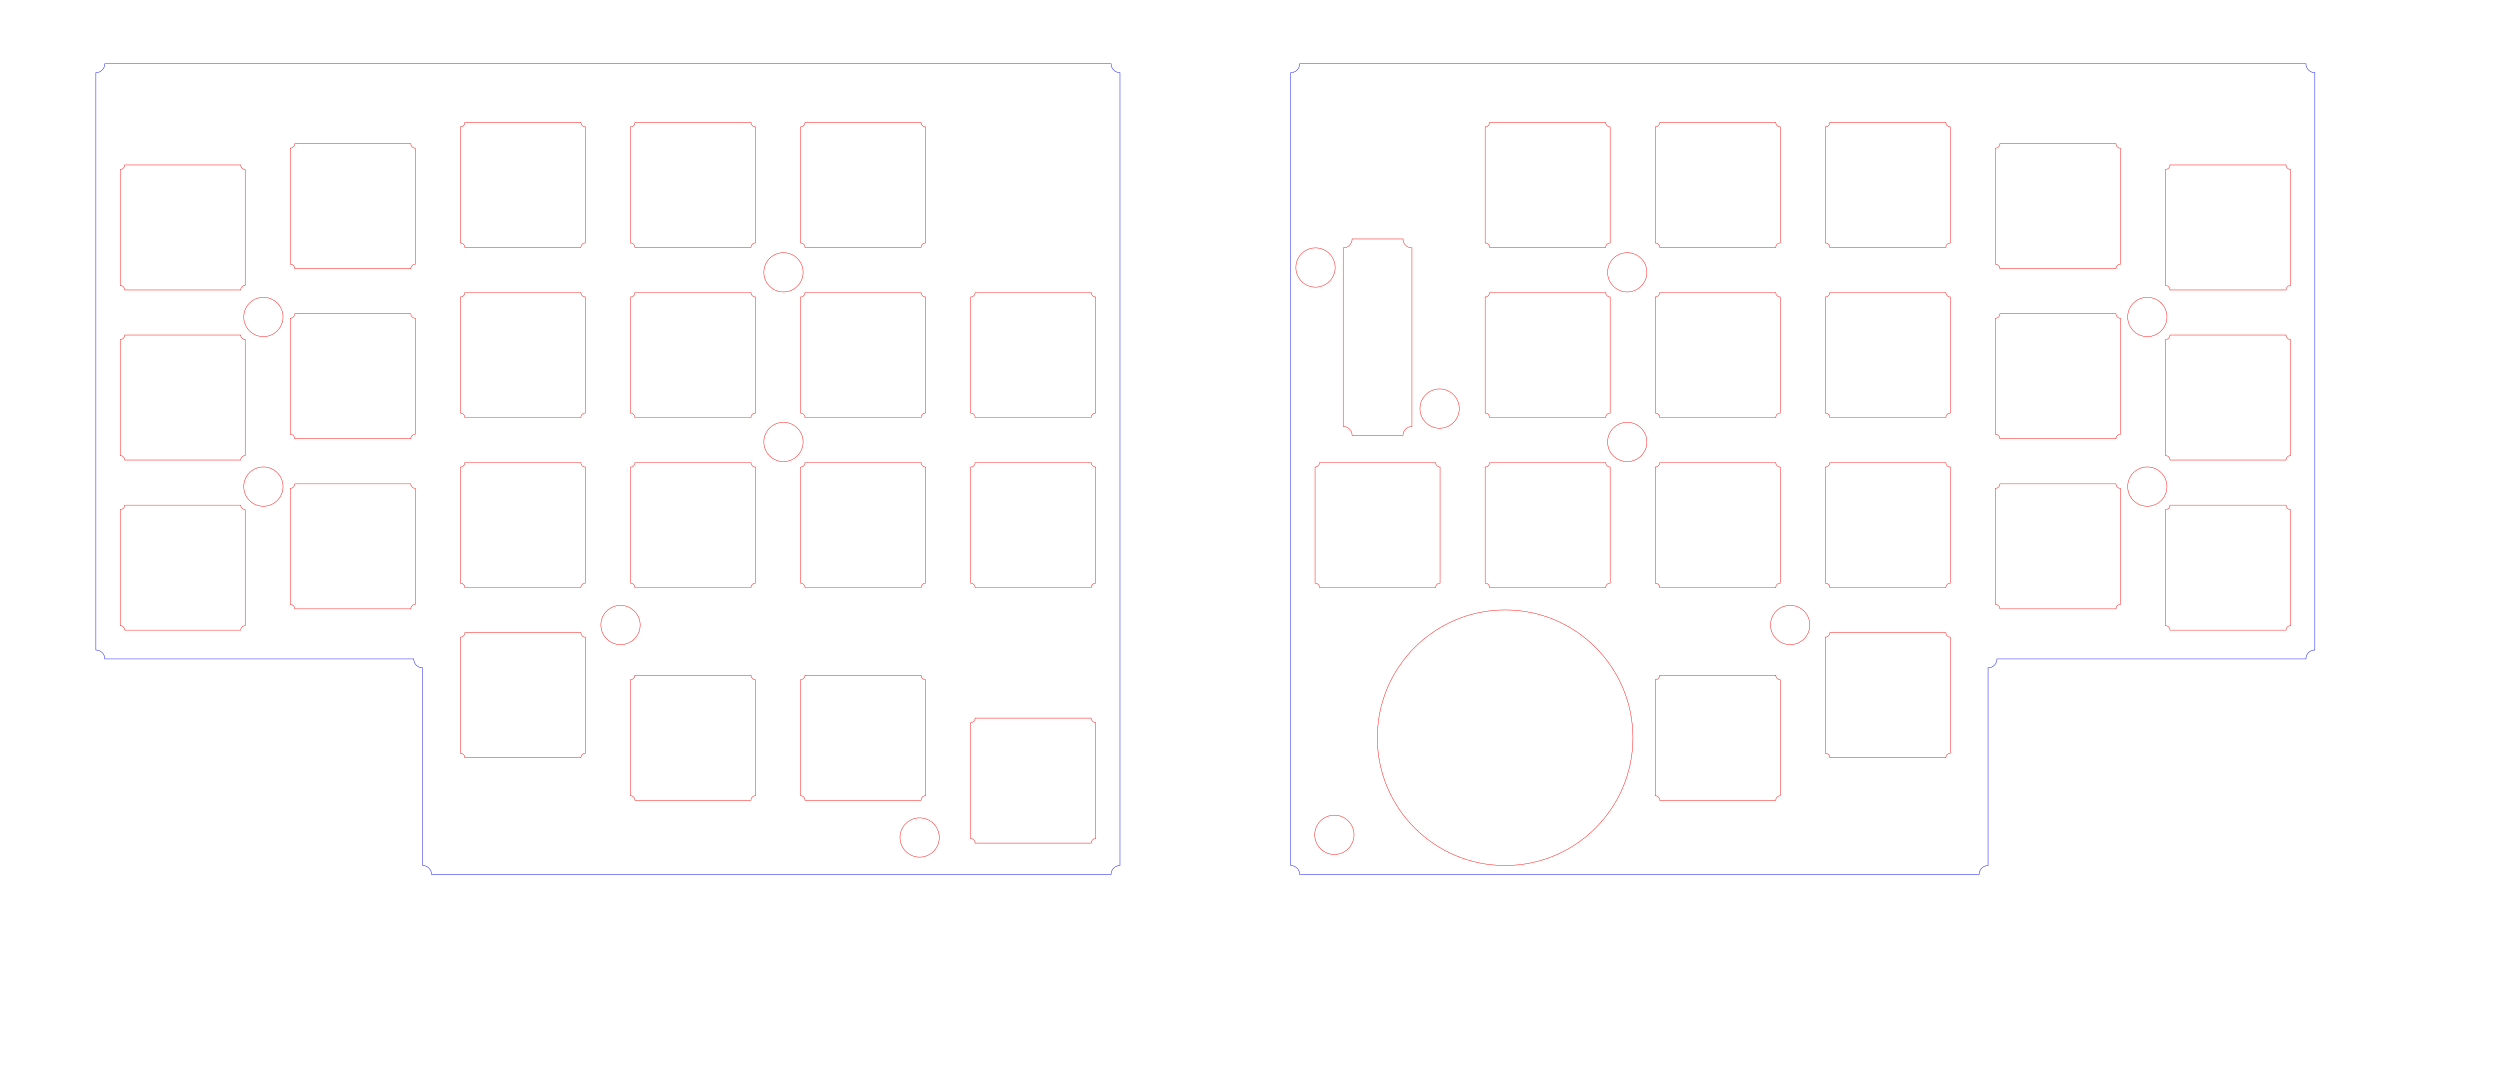
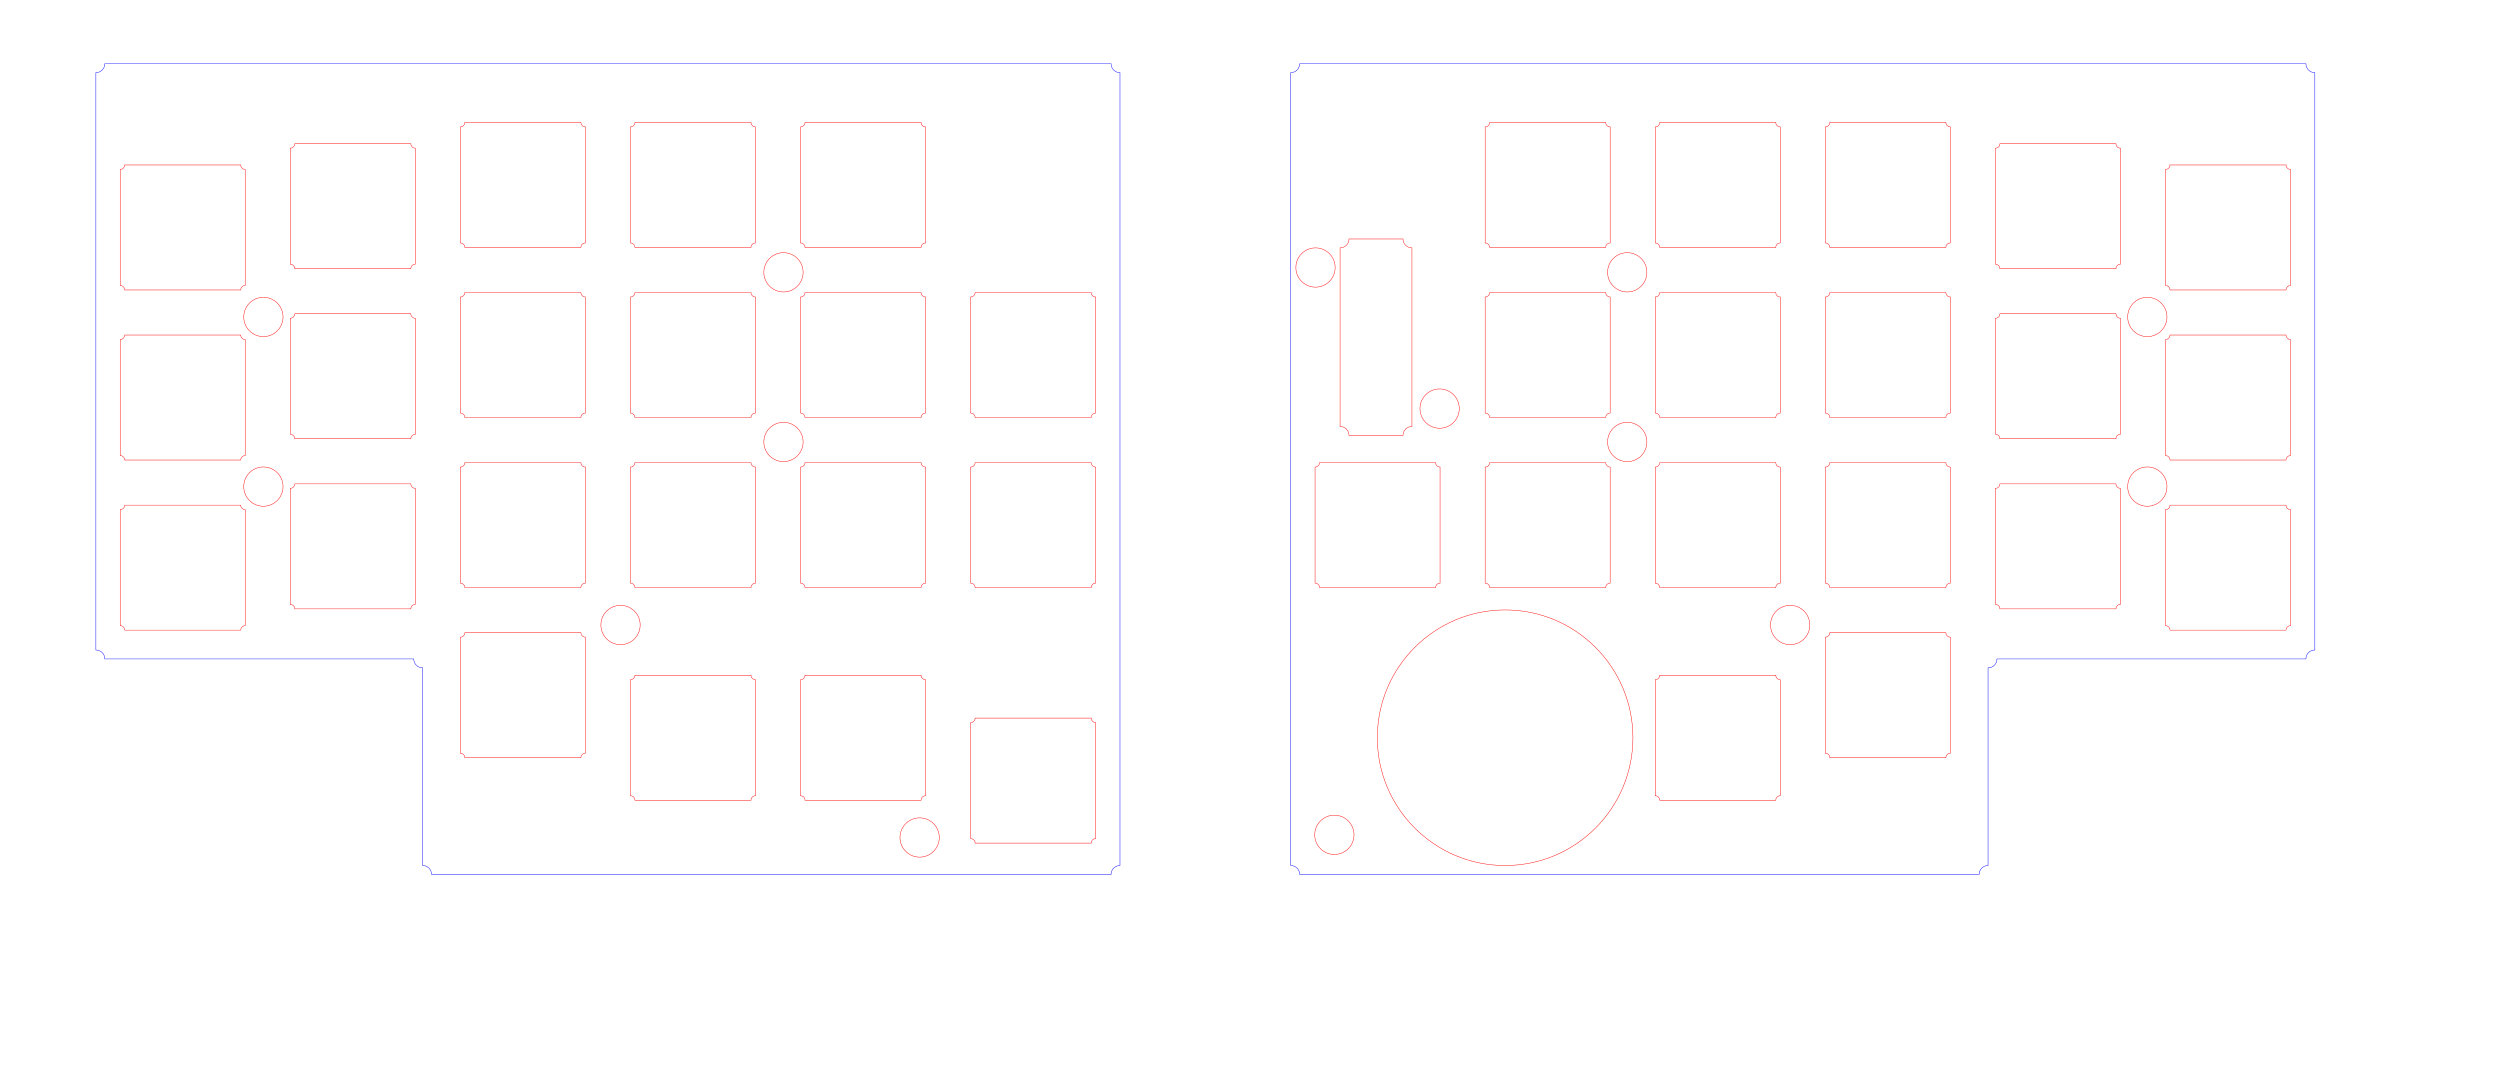
<svg xmlns="http://www.w3.org/2000/svg" version="1.1" width="280.0mm" height="120.0mm" viewBox="0 0 280.0 120.0">
  <g id="CUT2" style="fill:none;stroke:#0000ff;stroke-width:0.05">
    <path d="M 10.738 8.137 A 1 1 0 0 0 11.738 7.138 L 124.438 7.138 A 1 1 0 0 0 125.438 8.137 L 125.438 96.938 A 1 1 0 0 0 124.438 97.938 L 48.337 97.938 A 1 1 0 0 0 47.337 96.938 L 47.337 74.8 A 1 1 0 0 1 46.337 73.8 L 11.738 73.8 A 1 1 0 0 0 10.738 72.8 L 10.738 8.137 Z" />
    <path d="M 144.562 8.137 A 1 1 0 0 0 145.562 7.138 L 258.262 7.138 A 1 1 0 0 0 259.262 8.137 L 259.262 72.8 A 1 1 0 0 0 258.262 73.8 L 223.662 73.8 A 1 1 0 0 1 222.662 74.8 L 222.662 96.938 A 1 1 0 0 0 221.662 97.938 L 145.562 97.938 A 1 1 0 0 0 144.562 96.938 L 144.562 8.137 Z" />
  </g>
  <g id="CUT1" style="fill:none;stroke:#ff0000;stroke-width:0.05">
    <path d="M 13.463 18.975 A 0.5 0.5 0 0 0 13.963 18.475 L 26.962 18.475 A 0.5 0.5 0 0 0 27.462 18.975 L 27.462 31.975 A 0.5 0.5 0 0 0 26.962 32.475 L 13.963 32.475 A 0.5 0.5 0 0 0 13.463 31.975 L 13.463 18.975 Z" />
    <path d="M 13.463 38.025 A 0.5 0.5 0 0 0 13.963 37.525 L 26.962 37.525 A 0.5 0.5 0 0 0 27.462 38.025 L 27.462 51.025 A 0.5 0.5 0 0 0 26.962 51.525 L 13.963 51.525 A 0.5 0.5 0 0 0 13.463 51.025 L 13.463 38.025 Z" />
    <path d="M 13.463 57.075 A 0.5 0.5 0 0 0 13.963 56.575 L 26.962 56.575 A 0.5 0.5 0 0 0 27.462 57.075 L 27.462 70.075 A 0.5 0.5 0 0 0 26.962 70.575 L 13.963 70.575 A 0.5 0.5 0 0 0 13.463 70.075 L 13.463 57.075 Z" />
    <path d="M 32.513 16.594 A 0.5 0.5 0 0 0 33.013 16.094 L 46.013 16.094 A 0.5 0.5 0 0 0 46.513 16.594 L 46.513 29.594 A 0.5 0.5 0 0 0 46.013 30.094 L 33.013 30.094 A 0.5 0.5 0 0 0 32.513 29.594 L 32.513 16.594 Z" />
    <path d="M 32.513 35.644 A 0.5 0.5 0 0 0 33.013 35.144 L 46.013 35.144 A 0.5 0.5 0 0 0 46.513 35.644 L 46.513 48.644 A 0.5 0.5 0 0 0 46.013 49.144 L 33.013 49.144 A 0.5 0.5 0 0 0 32.513 48.644 L 32.513 35.644 Z" />
    <path d="M 32.513 54.694 A 0.5 0.5 0 0 0 33.013 54.194 L 46.013 54.194 A 0.5 0.5 0 0 0 46.513 54.694 L 46.513 67.694 A 0.5 0.5 0 0 0 46.013 68.194 L 33.013 68.194 A 0.5 0.5 0 0 0 32.513 67.694 L 32.513 54.694 Z" />
    <path d="M 51.562 14.213 A 0.5 0.5 0 0 0 52.062 13.713 L 65.062 13.713 A 0.5 0.5 0 0 0 65.562 14.213 L 65.562 27.212 A 0.5 0.5 0 0 0 65.062 27.712 L 52.062 27.712 A 0.5 0.5 0 0 0 51.562 27.212 L 51.562 14.213 Z" />
    <path d="M 51.562 33.263 A 0.5 0.5 0 0 0 52.062 32.763 L 65.062 32.763 A 0.5 0.5 0 0 0 65.562 33.263 L 65.562 46.263 A 0.5 0.5 0 0 0 65.062 46.763 L 52.062 46.763 A 0.5 0.5 0 0 0 51.562 46.263 L 51.562 33.263 Z" />
    <path d="M 51.562 52.312 A 0.5 0.5 0 0 0 52.062 51.812 L 65.062 51.812 A 0.5 0.5 0 0 0 65.562 52.312 L 65.562 65.312 A 0.5 0.5 0 0 0 65.062 65.812 L 52.062 65.812 A 0.5 0.5 0 0 0 51.562 65.312 L 51.562 52.312 Z" />
    <path d="M 70.612 14.213 A 0.5 0.5 0 0 0 71.112 13.713 L 84.112 13.713 A 0.5 0.5 0 0 0 84.612 14.213 L 84.612 27.212 A 0.5 0.5 0 0 0 84.112 27.712 L 71.112 27.712 A 0.5 0.5 0 0 0 70.612 27.212 L 70.612 14.213 Z" />
    <path d="M 70.612 33.263 A 0.5 0.5 0 0 0 71.112 32.763 L 84.112 32.763 A 0.5 0.5 0 0 0 84.612 33.263 L 84.612 46.263 A 0.5 0.5 0 0 0 84.112 46.763 L 71.112 46.763 A 0.5 0.5 0 0 0 70.612 46.263 L 70.612 33.263 Z" />
    <path d="M 70.612 52.312 A 0.5 0.5 0 0 0 71.112 51.812 L 84.112 51.812 A 0.5 0.5 0 0 0 84.612 52.312 L 84.612 65.312 A 0.5 0.5 0 0 0 84.112 65.812 L 71.112 65.812 A 0.5 0.5 0 0 0 70.612 65.312 L 70.612 52.312 Z" />
    <path d="M 89.662 14.213 A 0.5 0.5 0 0 0 90.162 13.713 L 103.162 13.713 A 0.5 0.5 0 0 0 103.662 14.213 L 103.662 27.212 A 0.5 0.5 0 0 0 103.162 27.712 L 90.162 27.712 A 0.5 0.5 0 0 0 89.662 27.212 L 89.662 14.213 Z" />
    <path d="M 89.662 33.263 A 0.5 0.5 0 0 0 90.162 32.763 L 103.162 32.763 A 0.5 0.5 0 0 0 103.662 33.263 L 103.662 46.263 A 0.5 0.5 0 0 0 103.162 46.763 L 90.162 46.763 A 0.5 0.5 0 0 0 89.662 46.263 L 89.662 33.263 Z" />
    <path d="M 89.662 52.312 A 0.5 0.5 0 0 0 90.162 51.812 L 103.162 51.812 A 0.5 0.5 0 0 0 103.662 52.312 L 103.662 65.312 A 0.5 0.5 0 0 0 103.162 65.812 L 90.162 65.812 A 0.5 0.5 0 0 0 89.662 65.312 L 89.662 52.312 Z" />
    <path d="M 108.713 33.263 A 0.5 0.5 0 0 0 109.213 32.763 L 122.213 32.763 A 0.5 0.5 0 0 0 122.713 33.263 L 122.713 46.263 A 0.5 0.5 0 0 0 122.213 46.763 L 109.213 46.763 A 0.5 0.5 0 0 0 108.713 46.263 L 108.713 33.263 Z" />
    <path d="M 108.713 52.312 A 0.5 0.5 0 0 0 109.213 51.812 L 122.213 51.812 A 0.5 0.5 0 0 0 122.713 52.312 L 122.713 65.312 A 0.5 0.5 0 0 0 122.213 65.812 L 109.213 65.812 A 0.5 0.5 0 0 0 108.713 65.312 L 108.713 52.312 Z" />
    <path d="M 51.562 71.362 A 0.5 0.5 0 0 0 52.062 70.862 L 65.062 70.862 A 0.5 0.5 0 0 0 65.562 71.362 L 65.562 84.362 A 0.5 0.5 0 0 0 65.062 84.862 L 52.062 84.862 A 0.5 0.5 0 0 0 51.562 84.362 L 51.562 71.362 Z" />
    <path d="M 70.612 76.125 A 0.5 0.5 0 0 0 71.112 75.625 L 84.112 75.625 A 0.5 0.5 0 0 0 84.612 76.125 L 84.612 89.125 A 0.5 0.5 0 0 0 84.112 89.625 L 71.112 89.625 A 0.5 0.5 0 0 0 70.612 89.125 L 70.612 76.125 Z" />
    <path d="M 89.662 76.125 A 0.5 0.5 0 0 0 90.162 75.625 L 103.162 75.625 A 0.5 0.5 0 0 0 103.662 76.125 L 103.662 89.125 A 0.5 0.5 0 0 0 103.162 89.625 L 90.162 89.625 A 0.5 0.5 0 0 0 89.662 89.125 L 89.662 76.125 Z" />
    <path d="M 108.713 80.925 A 0.5 0.5 0 0 0 109.213 80.425 L 122.213 80.425 A 0.5 0.5 0 0 0 122.713 80.925 L 122.713 93.925 A 0.5 0.5 0 0 0 122.213 94.425 L 109.213 94.425 A 0.5 0.5 0 0 0 108.713 93.925 L 108.713 80.925 Z" />
    <path d="M 85.55 30.5 A 2.2 2.2 0 1 0 89.95 30.5 A 2.2 2.2 0 1 0 85.55 30.5 Z" />
    <path d="M 27.3 35.5 A 2.2 2.2 0 1 0 31.7 35.5 A 2.2 2.2 0 1 0 27.3 35.5 Z" />
    <path d="M 27.3 54.5 A 2.2 2.2 0 1 0 31.7 54.5 A 2.2 2.2 0 1 0 27.3 54.5 Z" />
    <path d="M 85.55 49.5 A 2.2 2.2 0 1 0 89.95 49.5 A 2.2 2.2 0 1 0 85.55 49.5 Z" />
    <path d="M 100.8 93.8 A 2.2 2.2 0 1 0 105.2 93.8 A 2.2 2.2 0 1 0 100.8 93.8 Z" />
    <path d="M 67.3 70 A 2.2 2.2 0 1 0 71.7 70 A 2.2 2.2 0 1 0 67.3 70 Z" />
    <path d="M 242.537 18.975 A 0.5 0.5 0 0 0 243.037 18.475 L 256.038 18.475 A 0.5 0.5 0 0 0 256.538 18.975 L 256.538 31.975 A 0.5 0.5 0 0 0 256.038 32.475 L 243.037 32.475 A 0.5 0.5 0 0 0 242.537 31.975 L 242.537 18.975 Z" />
    <path d="M 242.537 38.025 A 0.5 0.5 0 0 0 243.037 37.525 L 256.038 37.525 A 0.5 0.5 0 0 0 256.538 38.025 L 256.538 51.025 A 0.5 0.5 0 0 0 256.038 51.525 L 243.037 51.525 A 0.5 0.5 0 0 0 242.537 51.025 L 242.537 38.025 Z" />
    <path d="M 242.537 57.075 A 0.5 0.5 0 0 0 243.037 56.575 L 256.038 56.575 A 0.5 0.5 0 0 0 256.538 57.075 L 256.538 70.075 A 0.5 0.5 0 0 0 256.038 70.575 L 243.037 70.575 A 0.5 0.5 0 0 0 242.537 70.075 L 242.537 57.075 Z" />
    <path d="M 223.488 16.594 A 0.5 0.5 0 0 0 223.988 16.094 L 236.988 16.094 A 0.5 0.5 0 0 0 237.488 16.594 L 237.488 29.594 A 0.5 0.5 0 0 0 236.988 30.094 L 223.988 30.094 A 0.5 0.5 0 0 0 223.488 29.594 L 223.488 16.594 Z" />
    <path d="M 223.488 35.644 A 0.5 0.5 0 0 0 223.988 35.144 L 236.988 35.144 A 0.5 0.5 0 0 0 237.488 35.644 L 237.488 48.644 A 0.5 0.5 0 0 0 236.988 49.144 L 223.988 49.144 A 0.5 0.5 0 0 0 223.488 48.644 L 223.488 35.644 Z" />
    <path d="M 223.488 54.694 A 0.5 0.5 0 0 0 223.988 54.194 L 236.988 54.194 A 0.5 0.5 0 0 0 237.488 54.694 L 237.488 67.694 A 0.5 0.5 0 0 0 236.988 68.194 L 223.988 68.194 A 0.5 0.5 0 0 0 223.488 67.694 L 223.488 54.694 Z" />
    <path d="M 204.438 14.213 A 0.5 0.5 0 0 0 204.938 13.713 L 217.938 13.713 A 0.5 0.5 0 0 0 218.438 14.213 L 218.438 27.212 A 0.5 0.5 0 0 0 217.938 27.712 L 204.938 27.712 A 0.5 0.5 0 0 0 204.438 27.212 L 204.438 14.213 Z" />
    <path d="M 204.438 33.263 A 0.5 0.5 0 0 0 204.938 32.763 L 217.938 32.763 A 0.5 0.5 0 0 0 218.438 33.263 L 218.438 46.263 A 0.5 0.5 0 0 0 217.938 46.763 L 204.938 46.763 A 0.5 0.5 0 0 0 204.438 46.263 L 204.438 33.263 Z" />
    <path d="M 204.438 52.312 A 0.5 0.5 0 0 0 204.938 51.812 L 217.938 51.812 A 0.5 0.5 0 0 0 218.438 52.312 L 218.438 65.312 A 0.5 0.5 0 0 0 217.938 65.812 L 204.938 65.812 A 0.5 0.5 0 0 0 204.438 65.312 L 204.438 52.312 Z" />
    <path d="M 185.387 14.213 A 0.5 0.5 0 0 0 185.887 13.713 L 198.887 13.713 A 0.5 0.5 0 0 0 199.387 14.213 L 199.387 27.212 A 0.5 0.5 0 0 0 198.887 27.712 L 185.887 27.712 A 0.5 0.5 0 0 0 185.387 27.212 L 185.387 14.213 Z" />
    <path d="M 185.387 33.263 A 0.5 0.5 0 0 0 185.887 32.763 L 198.887 32.763 A 0.5 0.5 0 0 0 199.387 33.263 L 199.387 46.263 A 0.5 0.5 0 0 0 198.887 46.763 L 185.887 46.763 A 0.5 0.5 0 0 0 185.387 46.263 L 185.387 33.263 Z" />
    <path d="M 185.387 52.312 A 0.5 0.5 0 0 0 185.887 51.812 L 198.887 51.812 A 0.5 0.5 0 0 0 199.387 52.312 L 199.387 65.312 A 0.5 0.5 0 0 0 198.887 65.812 L 185.887 65.812 A 0.5 0.5 0 0 0 185.387 65.312 L 185.387 52.312 Z" />
    <path d="M 166.338 14.213 A 0.5 0.5 0 0 0 166.838 13.713 L 179.838 13.713 A 0.5 0.5 0 0 0 180.338 14.213 L 180.338 27.212 A 0.5 0.5 0 0 0 179.838 27.712 L 166.838 27.712 A 0.5 0.5 0 0 0 166.338 27.212 L 166.338 14.213 Z" />
    <path d="M 166.338 33.263 A 0.5 0.5 0 0 0 166.838 32.763 L 179.838 32.763 A 0.5 0.5 0 0 0 180.338 33.263 L 180.338 46.263 A 0.5 0.5 0 0 0 179.838 46.763 L 166.838 46.763 A 0.5 0.5 0 0 0 166.338 46.263 L 166.338 33.263 Z" />
    <path d="M 166.338 52.312 A 0.5 0.5 0 0 0 166.838 51.812 L 179.838 51.812 A 0.5 0.5 0 0 0 180.338 52.312 L 180.338 65.312 A 0.5 0.5 0 0 0 179.838 65.812 L 166.838 65.812 A 0.5 0.5 0 0 0 166.338 65.312 L 166.338 52.312 Z" />
    <path d="M 147.287 52.312 A 0.5 0.5 0 0 0 147.787 51.812 L 160.787 51.812 A 0.5 0.5 0 0 0 161.287 52.312 L 161.287 65.312 A 0.5 0.5 0 0 0 160.787 65.812 L 147.787 65.812 A 0.5 0.5 0 0 0 147.287 65.312 L 147.287 52.312 Z" />
    <path d="M 185.387 76.125 A 0.5 0.5 0 0 0 185.887 75.625 L 198.887 75.625 A 0.5 0.5 0 0 0 199.387 76.125 L 199.387 89.125 A 0.5 0.5 0 0 0 198.887 89.625 L 185.887 89.625 A 0.5 0.5 0 0 0 185.387 89.125 L 185.387 76.125 Z" />
    <path d="M 204.438 71.362 A 0.5 0.5 0 0 0 204.938 70.862 L 217.938 70.862 A 0.5 0.5 0 0 0 218.438 71.362 L 218.438 84.362 A 0.5 0.5 0 0 0 217.938 84.862 L 204.938 84.862 A 0.5 0.5 0 0 0 204.438 84.362 L 204.438 71.362 Z" />
-     <path d="M 150.438 27.762 A 1 1 0 0 0 151.438 26.762 L 157.137 26.762 A 1 1 0 0 0 158.137 27.762 L 158.137 47.763 A 1 1 0 0 0 157.137 48.763 L 151.438 48.763 A 1 1 0 0 0 150.438 47.763 L 150.438 27.762 Z" />
+     <path d="M 150.088 27.762 A 1 1 0 0 0 151.088 26.762 L 157.137 26.762 A 1 1 0 0 0 158.137 27.762 L 158.137 47.763 A 1 1 0 0 0 157.137 48.763 L 151.088 48.763 A 1 1 0 0 0 150.088 47.763 L 150.088 27.762 Z" />
    <path d="M 180.05 30.5 A 2.2 2.2 0 1 0 184.45 30.5 A 2.2 2.2 0 1 0 180.05 30.5 Z" />
    <path d="M 238.3 35.5 A 2.2 2.2 0 1 0 242.7 35.5 A 2.2 2.2 0 1 0 238.3 35.5 Z" />
    <path d="M 238.3 54.5 A 2.2 2.2 0 1 0 242.7 54.5 A 2.2 2.2 0 1 0 238.3 54.5 Z" />
    <path d="M 180.05 49.5 A 2.2 2.2 0 1 0 184.45 49.5 A 2.2 2.2 0 1 0 180.05 49.5 Z" />
    <path d="M 147.25 93.5 A 2.2 2.2 0 1 0 151.65 93.5 A 2.2 2.2 0 1 0 147.25 93.5 Z" />
    <path d="M 198.3 70 A 2.2 2.2 0 1 0 202.7 70 A 2.2 2.2 0 1 0 198.3 70 Z" />
    <path d="M 145.137 29.962 A 2.2 2.2 0 1 0 149.537 29.962 A 2.2 2.2 0 1 0 145.137 29.962 Z" />
    <path d="M 159.037 45.763 A 2.2 2.2 0 1 0 163.438 45.763 A 2.2 2.2 0 1 0 159.037 45.763 Z" />
    <path d="M 154.262 82.625 A 14.312 14.312 0 1 0 182.887 82.625 A 14.312 14.312 0 1 0 154.262 82.625 Z" />
  </g>
</svg>
